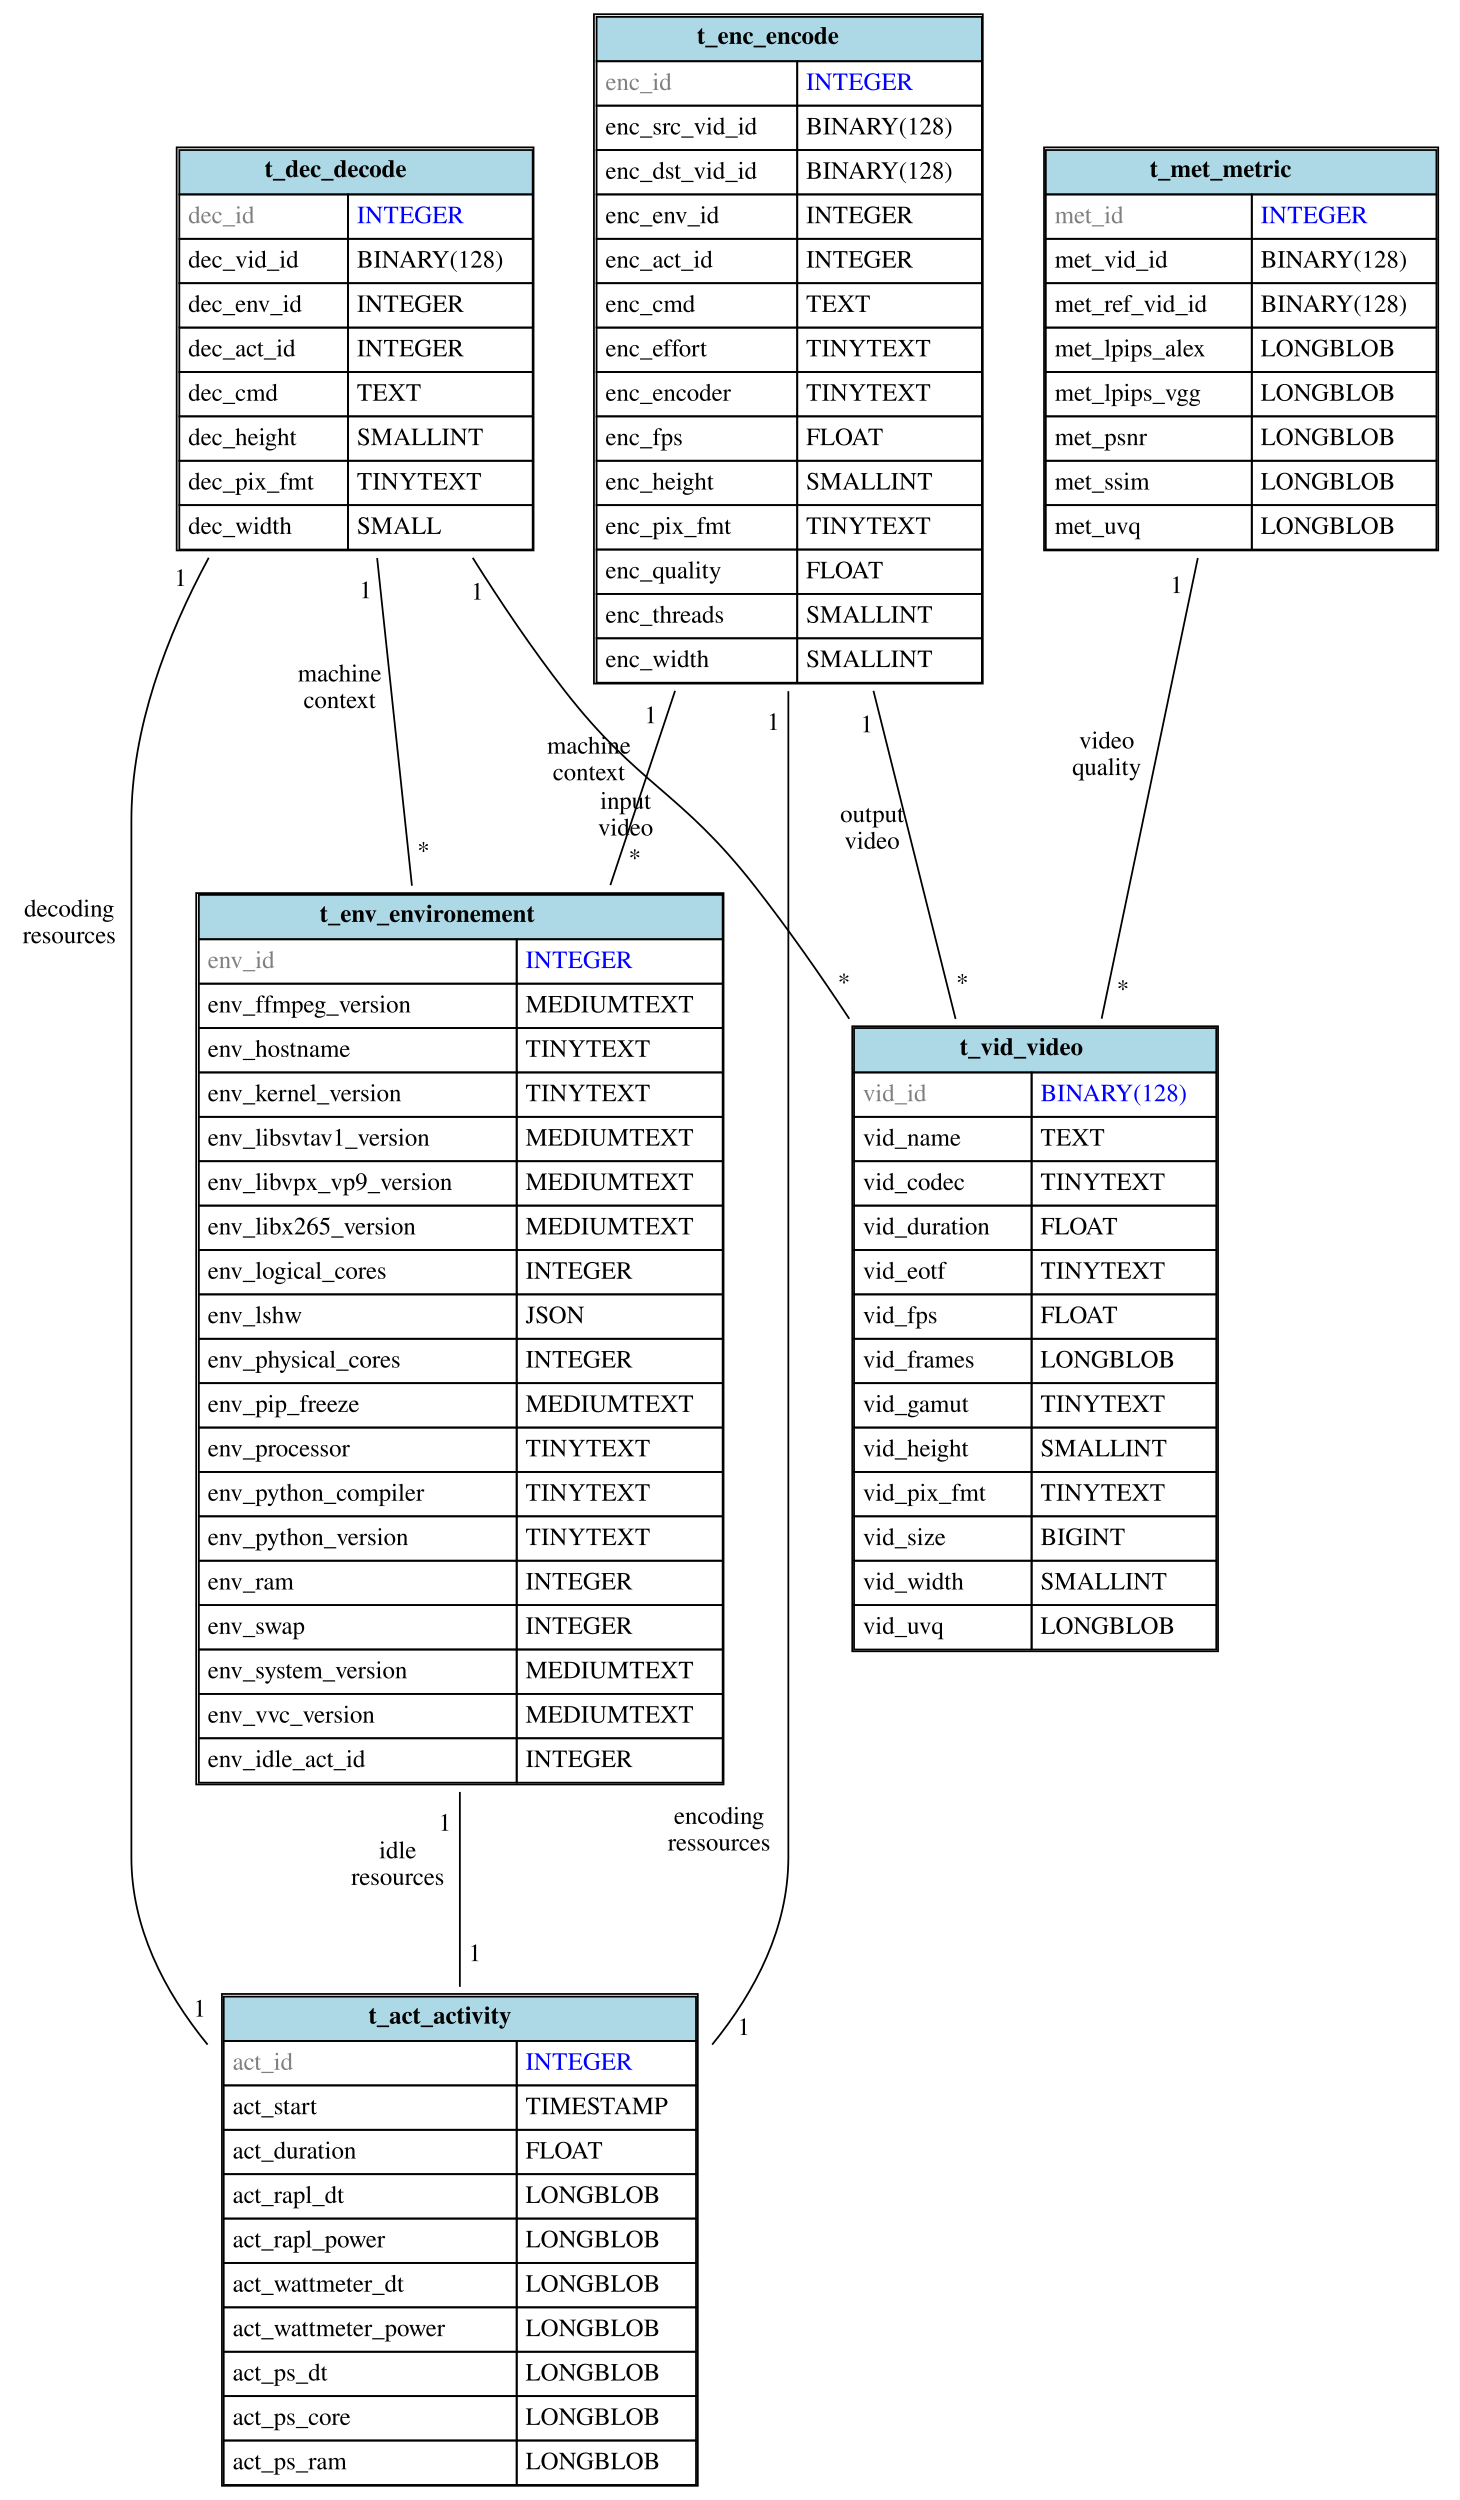
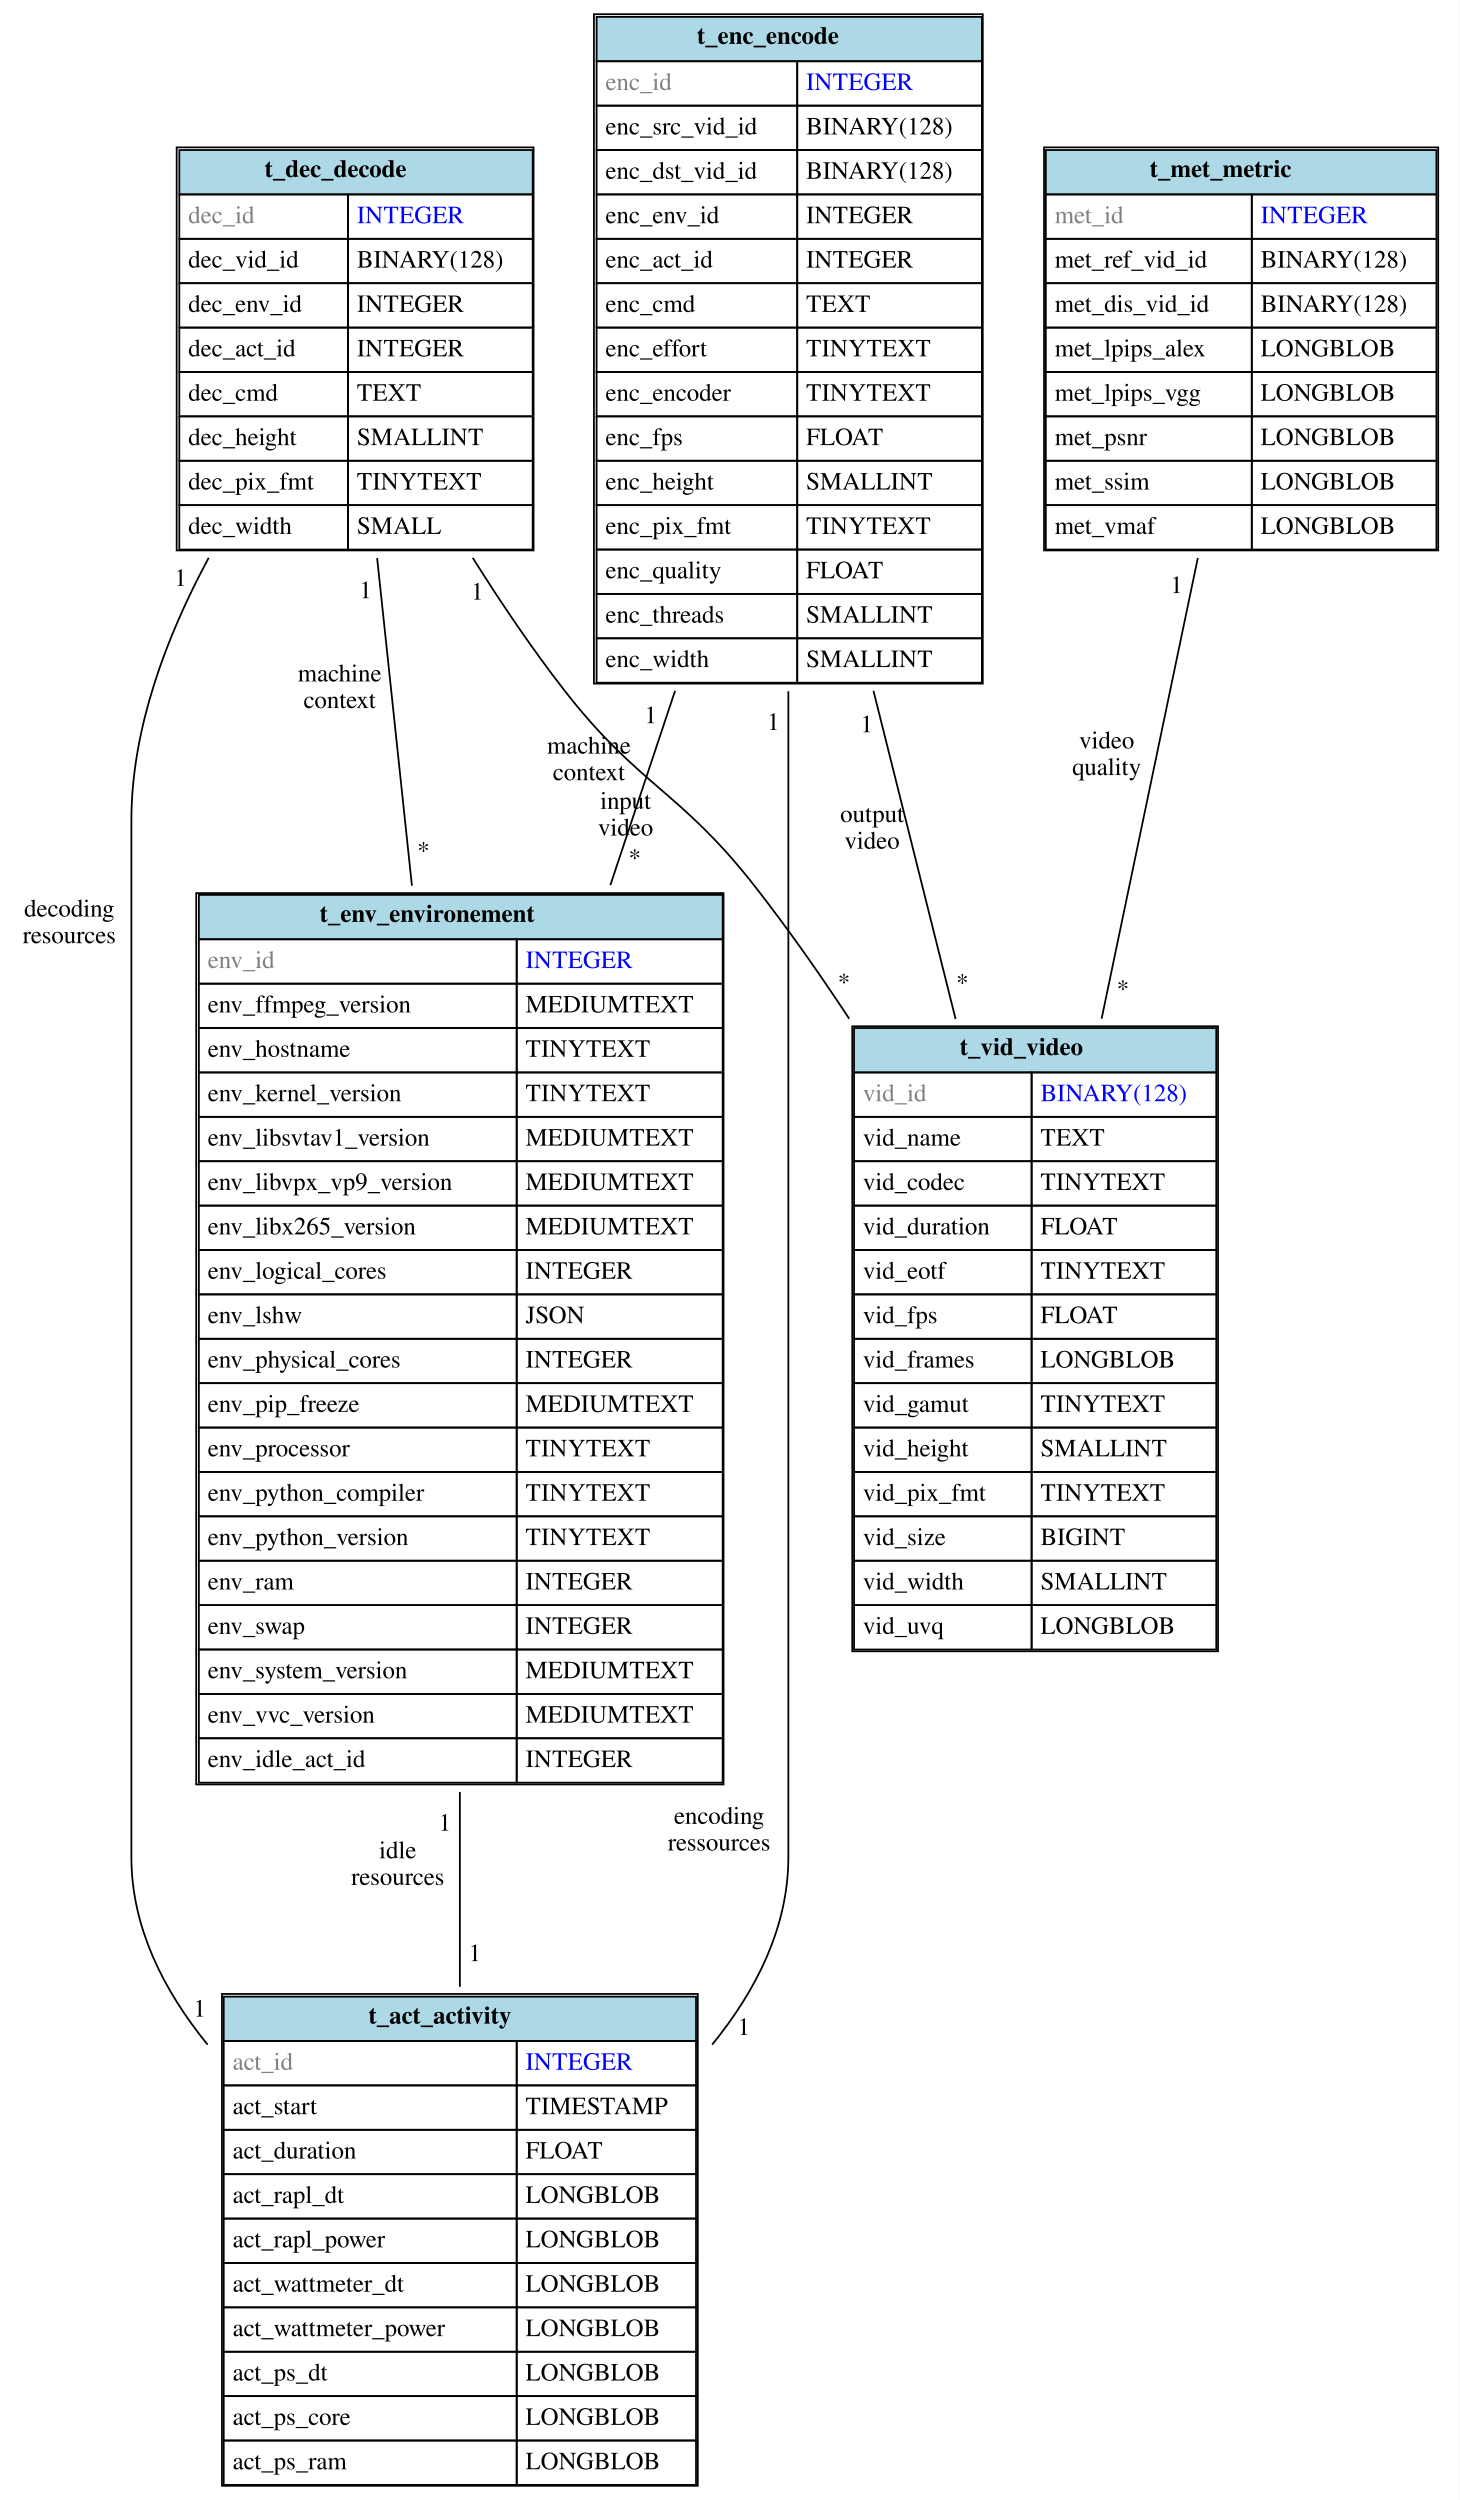
<svg xmlns="http://www.w3.org/2000/svg" width="822pt" height="1408pt" viewBox="0.00 0.00 822.00 1408.00">
  <g id="graph0" class="graph" transform="scale(1 1) rotate(0) translate(4 1404)">
    <polygon fill="white" stroke="transparent" points="-4,4 -4,-1404 818,-1404 818,4 -4,4" />
    <g id="node1" class="node">
      <polygon fill="lightblue" stroke="transparent" points="122,-254.5 122,-279.5 388,-279.5 388,-254.5 122,-254.5" />
      <polygon fill="none" stroke="black" points="122,-254.5 122,-279.5 388,-279.5 388,-254.5 122,-254.5" />
      <text text-anchor="start" x="203.5" y="-264.3" font-family="Times,serif" font-weight="bold" font-size="14.00">t_act_activity</text>
      <polygon fill="none" stroke="black" points="122,-229.5 122,-254.5 287,-254.5 287,-229.5 122,-229.5" />
      <text text-anchor="start" x="127" y="-238.3" font-family="Times,serif" font-size="14.00" fill="gray">act_id</text>
      <polygon fill="none" stroke="black" points="287,-229.5 287,-254.5 388,-254.5 388,-229.5 287,-229.5" />
      <text text-anchor="start" x="292" y="-238.3" font-family="Times,serif" font-size="14.00" fill="blue">INTEGER</text>
      <polygon fill="none" stroke="black" points="122,-204.5 122,-229.5 287,-229.5 287,-204.5 122,-204.5" />
      <text text-anchor="start" x="127" y="-213.3" font-family="Times,serif" font-size="14.00">act_start</text>
      <polygon fill="none" stroke="black" points="287,-204.5 287,-229.5 388,-229.5 388,-204.5 287,-204.5" />
      <text text-anchor="start" x="292" y="-213.3" font-family="Times,serif" font-size="14.00">TIMESTAMP</text>
      <polygon fill="none" stroke="black" points="122,-179.5 122,-204.5 287,-204.5 287,-179.5 122,-179.5" />
      <text text-anchor="start" x="127" y="-188.3" font-family="Times,serif" font-size="14.00">act_duration</text>
      <polygon fill="none" stroke="black" points="287,-179.5 287,-204.5 388,-204.5 388,-179.5 287,-179.5" />
      <text text-anchor="start" x="292" y="-188.3" font-family="Times,serif" font-size="14.00">FLOAT</text>
      <polygon fill="none" stroke="black" points="122,-154.5 122,-179.5 287,-179.5 287,-154.5 122,-154.5" />
      <text text-anchor="start" x="127" y="-163.3" font-family="Times,serif" font-size="14.00">act_rapl_dt</text>
      <polygon fill="none" stroke="black" points="287,-154.5 287,-179.5 388,-179.5 388,-154.5 287,-154.5" />
      <text text-anchor="start" x="292" y="-163.3" font-family="Times,serif" font-size="14.00">LONGBLOB</text>
      <polygon fill="none" stroke="black" points="122,-129.5 122,-154.5 287,-154.5 287,-129.5 122,-129.5" />
      <text text-anchor="start" x="127" y="-138.3" font-family="Times,serif" font-size="14.00">act_rapl_power</text>
      <polygon fill="none" stroke="black" points="287,-129.5 287,-154.5 388,-154.5 388,-129.5 287,-129.5" />
      <text text-anchor="start" x="292" y="-138.3" font-family="Times,serif" font-size="14.00">LONGBLOB</text>
      <polygon fill="none" stroke="black" points="122,-104.5 122,-129.5 287,-129.5 287,-104.5 122,-104.5" />
      <text text-anchor="start" x="127" y="-113.3" font-family="Times,serif" font-size="14.00">act_wattmeter_dt</text>
      <polygon fill="none" stroke="black" points="287,-104.5 287,-129.5 388,-129.5 388,-104.5 287,-104.5" />
      <text text-anchor="start" x="292" y="-113.3" font-family="Times,serif" font-size="14.00">LONGBLOB</text>
      <polygon fill="none" stroke="black" points="122,-79.5 122,-104.5 287,-104.5 287,-79.5 122,-79.5" />
      <text text-anchor="start" x="127" y="-88.3" font-family="Times,serif" font-size="14.00">act_wattmeter_power</text>
      <polygon fill="none" stroke="black" points="287,-79.5 287,-104.5 388,-104.5 388,-79.5 287,-79.5" />
      <text text-anchor="start" x="292" y="-88.3" font-family="Times,serif" font-size="14.00">LONGBLOB</text>
      <polygon fill="none" stroke="black" points="122,-54.5 122,-79.5 287,-79.5 287,-54.5 122,-54.5" />
      <text text-anchor="start" x="127" y="-63.3" font-family="Times,serif" font-size="14.00">act_ps_dt</text>
      <polygon fill="none" stroke="black" points="287,-54.5 287,-79.5 388,-79.5 388,-54.5 287,-54.5" />
      <text text-anchor="start" x="292" y="-63.3" font-family="Times,serif" font-size="14.00">LONGBLOB</text>
      <polygon fill="none" stroke="black" points="122,-29.5 122,-54.5 287,-54.5 287,-29.5 122,-29.5" />
      <text text-anchor="start" x="127" y="-38.3" font-family="Times,serif" font-size="14.00">act_ps_core</text>
      <polygon fill="none" stroke="black" points="287,-29.5 287,-54.5 388,-54.5 388,-29.5 287,-29.5" />
      <text text-anchor="start" x="292" y="-38.3" font-family="Times,serif" font-size="14.00">LONGBLOB</text>
      <polygon fill="none" stroke="black" points="122,-4.5 122,-29.5 287,-29.5 287,-4.5 122,-4.5" />
      <text text-anchor="start" x="127" y="-13.3" font-family="Times,serif" font-size="14.00">act_ps_ram</text>
      <polygon fill="none" stroke="black" points="287,-4.5 287,-29.5 388,-29.5 388,-4.5 287,-4.5" />
      <text text-anchor="start" x="292" y="-13.3" font-family="Times,serif" font-size="14.00">LONGBLOB</text>
      <polygon fill="none" stroke="black" points="121,-4 121,-281 389,-281 389,-4 121,-4" />
    </g>
    <g id="node2" class="node">
      <polygon fill="lightblue" stroke="transparent" points="477,-800 477,-825 681,-825 681,-800 477,-800" />
      <polygon fill="none" stroke="black" points="477,-800 477,-825 681,-825 681,-800 477,-800" />
      <text text-anchor="start" x="536.5" y="-809.8" font-family="Times,serif" font-weight="bold" font-size="14.00">t_vid_video</text>
      <polygon fill="none" stroke="black" points="477,-775 477,-800 577,-800 577,-775 477,-775" />
      <text text-anchor="start" x="482" y="-783.8" font-family="Times,serif" font-size="14.00" fill="gray">vid_id</text>
      <polygon fill="none" stroke="black" points="577,-775 577,-800 681,-800 681,-775 577,-775" />
      <text text-anchor="start" x="582" y="-783.8" font-family="Times,serif" font-size="14.00" fill="blue">BINARY(128)</text>
      <polygon fill="none" stroke="black" points="477,-750 477,-775 577,-775 577,-750 477,-750" />
      <text text-anchor="start" x="482" y="-758.8" font-family="Times,serif" font-size="14.00">vid_name</text>
      <polygon fill="none" stroke="black" points="577,-750 577,-775 681,-775 681,-750 577,-750" />
      <text text-anchor="start" x="582" y="-758.8" font-family="Times,serif" font-size="14.00">TEXT</text>
      <polygon fill="none" stroke="black" points="477,-725 477,-750 577,-750 577,-725 477,-725" />
      <text text-anchor="start" x="482" y="-733.8" font-family="Times,serif" font-size="14.00">vid_codec</text>
      <polygon fill="none" stroke="black" points="577,-725 577,-750 681,-750 681,-725 577,-725" />
      <text text-anchor="start" x="582" y="-733.8" font-family="Times,serif" font-size="14.00">TINYTEXT</text>
      <polygon fill="none" stroke="black" points="477,-700 477,-725 577,-725 577,-700 477,-700" />
      <text text-anchor="start" x="482" y="-708.8" font-family="Times,serif" font-size="14.00">vid_duration</text>
      <polygon fill="none" stroke="black" points="577,-700 577,-725 681,-725 681,-700 577,-700" />
      <text text-anchor="start" x="582" y="-708.8" font-family="Times,serif" font-size="14.00">FLOAT</text>
      <polygon fill="none" stroke="black" points="477,-675 477,-700 577,-700 577,-675 477,-675" />
      <text text-anchor="start" x="482" y="-683.8" font-family="Times,serif" font-size="14.00">vid_eotf</text>
      <polygon fill="none" stroke="black" points="577,-675 577,-700 681,-700 681,-675 577,-675" />
      <text text-anchor="start" x="582" y="-683.8" font-family="Times,serif" font-size="14.00">TINYTEXT</text>
      <polygon fill="none" stroke="black" points="477,-650 477,-675 577,-675 577,-650 477,-650" />
      <text text-anchor="start" x="482" y="-658.8" font-family="Times,serif" font-size="14.00">vid_fps</text>
      <polygon fill="none" stroke="black" points="577,-650 577,-675 681,-675 681,-650 577,-650" />
      <text text-anchor="start" x="582" y="-658.8" font-family="Times,serif" font-size="14.00">FLOAT</text>
      <polygon fill="none" stroke="black" points="477,-625 477,-650 577,-650 577,-625 477,-625" />
      <text text-anchor="start" x="482" y="-633.8" font-family="Times,serif" font-size="14.00">vid_frames</text>
      <polygon fill="none" stroke="black" points="577,-625 577,-650 681,-650 681,-625 577,-625" />
      <text text-anchor="start" x="582" y="-633.8" font-family="Times,serif" font-size="14.00">LONGBLOB</text>
      <polygon fill="none" stroke="black" points="477,-600 477,-625 577,-625 577,-600 477,-600" />
      <text text-anchor="start" x="482" y="-608.8" font-family="Times,serif" font-size="14.00">vid_gamut</text>
      <polygon fill="none" stroke="black" points="577,-600 577,-625 681,-625 681,-600 577,-600" />
      <text text-anchor="start" x="582" y="-608.8" font-family="Times,serif" font-size="14.00">TINYTEXT</text>
      <polygon fill="none" stroke="black" points="477,-575 477,-600 577,-600 577,-575 477,-575" />
      <text text-anchor="start" x="482" y="-583.8" font-family="Times,serif" font-size="14.00">vid_height</text>
      <polygon fill="none" stroke="black" points="577,-575 577,-600 681,-600 681,-575 577,-575" />
      <text text-anchor="start" x="582" y="-583.8" font-family="Times,serif" font-size="14.00">SMALLINT</text>
      <polygon fill="none" stroke="black" points="477,-550 477,-575 577,-575 577,-550 477,-550" />
      <text text-anchor="start" x="482" y="-558.8" font-family="Times,serif" font-size="14.00">vid_pix_fmt</text>
      <polygon fill="none" stroke="black" points="577,-550 577,-575 681,-575 681,-550 577,-550" />
      <text text-anchor="start" x="582" y="-558.8" font-family="Times,serif" font-size="14.00">TINYTEXT</text>
      <polygon fill="none" stroke="black" points="477,-525 477,-550 577,-550 577,-525 477,-525" />
      <text text-anchor="start" x="482" y="-533.8" font-family="Times,serif" font-size="14.00">vid_size</text>
      <polygon fill="none" stroke="black" points="577,-525 577,-550 681,-550 681,-525 577,-525" />
      <text text-anchor="start" x="582" y="-533.8" font-family="Times,serif" font-size="14.00">BIGINT</text>
      <polygon fill="none" stroke="black" points="477,-500 477,-525 577,-525 577,-500 477,-500" />
      <text text-anchor="start" x="482" y="-508.8" font-family="Times,serif" font-size="14.00">vid_width</text>
      <polygon fill="none" stroke="black" points="577,-500 577,-525 681,-525 681,-500 577,-500" />
      <text text-anchor="start" x="582" y="-508.8" font-family="Times,serif" font-size="14.00">SMALLINT</text>
      <polygon fill="none" stroke="black" points="477,-475 477,-500 577,-500 577,-475 477,-475" />
      <text text-anchor="start" x="482" y="-483.8" font-family="Times,serif" font-size="14.00">vid_uvq</text>
      <polygon fill="none" stroke="black" points="577,-475 577,-500 681,-500 681,-475 577,-475" />
      <text text-anchor="start" x="582" y="-483.8" font-family="Times,serif" font-size="14.00">LONGBLOB</text>
      <polygon fill="none" stroke="black" points="476,-474 476,-826 682,-826 682,-474 476,-474" />
    </g>
    <g id="node3" class="node">
      <polygon fill="lightblue" stroke="transparent" points="585,-1294.5 585,-1319.5 805,-1319.5 805,-1294.5 585,-1294.5" />
      <polygon fill="none" stroke="black" points="585,-1294.5 585,-1319.5 805,-1319.5 805,-1294.5 585,-1294.5" />
      <text text-anchor="start" x="643.5" y="-1304.3" font-family="Times,serif" font-weight="bold" font-size="14.00">t_met_metric</text>
      <polygon fill="none" stroke="black" points="585,-1269.5 585,-1294.5 701,-1294.5 701,-1269.5 585,-1269.5" />
      <text text-anchor="start" x="590" y="-1278.3" font-family="Times,serif" font-size="14.00" fill="gray">met_id</text>
      <polygon fill="none" stroke="black" points="701,-1269.5 701,-1294.5 805,-1294.5 805,-1269.5 701,-1269.5" />
      <text text-anchor="start" x="706" y="-1278.3" font-family="Times,serif" font-size="14.00" fill="blue">INTEGER</text>
      <polygon fill="none" stroke="black" points="585,-1244.5 585,-1269.5 701,-1269.5 701,-1244.5 585,-1244.5" />
-       <text text-anchor="start" x="590" y="-1253.3" font-family="Times,serif" font-size="14.00">met_vid_id</text>
+       <text text-anchor="start" x="590" y="-1253.3" font-family="Times,serif" font-size="14.00">met_ref_vid_id</text>
      <polygon fill="none" stroke="black" points="701,-1244.5 701,-1269.5 805,-1269.5 805,-1244.5 701,-1244.5" />
      <text text-anchor="start" x="706" y="-1253.3" font-family="Times,serif" font-size="14.00">BINARY(128)</text>
      <polygon fill="none" stroke="black" points="585,-1219.5 585,-1244.5 701,-1244.5 701,-1219.5 585,-1219.5" />
-       <text text-anchor="start" x="590" y="-1228.3" font-family="Times,serif" font-size="14.00">met_ref_vid_id</text>
+       <text text-anchor="start" x="590" y="-1228.3" font-family="Times,serif" font-size="14.00">met_dis_vid_id</text>
      <polygon fill="none" stroke="black" points="701,-1219.5 701,-1244.5 805,-1244.5 805,-1219.5 701,-1219.5" />
      <text text-anchor="start" x="706" y="-1228.3" font-family="Times,serif" font-size="14.00">BINARY(128)</text>
      <polygon fill="none" stroke="black" points="585,-1194.5 585,-1219.5 701,-1219.5 701,-1194.5 585,-1194.5" />
      <text text-anchor="start" x="590" y="-1203.3" font-family="Times,serif" font-size="14.00">met_lpips_alex</text>
      <polygon fill="none" stroke="black" points="701,-1194.5 701,-1219.5 805,-1219.5 805,-1194.5 701,-1194.5" />
      <text text-anchor="start" x="706" y="-1203.3" font-family="Times,serif" font-size="14.00">LONGBLOB</text>
      <polygon fill="none" stroke="black" points="585,-1169.5 585,-1194.5 701,-1194.5 701,-1169.5 585,-1169.5" />
      <text text-anchor="start" x="590" y="-1178.3" font-family="Times,serif" font-size="14.00">met_lpips_vgg</text>
      <polygon fill="none" stroke="black" points="701,-1169.5 701,-1194.5 805,-1194.5 805,-1169.5 701,-1169.5" />
      <text text-anchor="start" x="706" y="-1178.3" font-family="Times,serif" font-size="14.00">LONGBLOB</text>
      <polygon fill="none" stroke="black" points="585,-1144.5 585,-1169.5 701,-1169.5 701,-1144.5 585,-1144.5" />
      <text text-anchor="start" x="590" y="-1153.3" font-family="Times,serif" font-size="14.00">met_psnr</text>
      <polygon fill="none" stroke="black" points="701,-1144.5 701,-1169.5 805,-1169.5 805,-1144.5 701,-1144.5" />
      <text text-anchor="start" x="706" y="-1153.3" font-family="Times,serif" font-size="14.00">LONGBLOB</text>
      <polygon fill="none" stroke="black" points="585,-1119.5 585,-1144.5 701,-1144.5 701,-1119.5 585,-1119.5" />
      <text text-anchor="start" x="590" y="-1128.3" font-family="Times,serif" font-size="14.00">met_ssim</text>
      <polygon fill="none" stroke="black" points="701,-1119.5 701,-1144.5 805,-1144.5 805,-1119.5 701,-1119.5" />
      <text text-anchor="start" x="706" y="-1128.3" font-family="Times,serif" font-size="14.00">LONGBLOB</text>
      <polygon fill="none" stroke="black" points="585,-1094.5 585,-1119.5 701,-1119.5 701,-1094.5 585,-1094.5" />
-       <text text-anchor="start" x="590" y="-1103.3" font-family="Times,serif" font-size="14.00">met_uvq</text>
+       <text text-anchor="start" x="590" y="-1103.3" font-family="Times,serif" font-size="14.00">met_vmaf</text>
      <polygon fill="none" stroke="black" points="701,-1094.5 701,-1119.5 805,-1119.5 805,-1094.5 701,-1094.5" />
      <text text-anchor="start" x="706" y="-1103.3" font-family="Times,serif" font-size="14.00">LONGBLOB</text>
      <polygon fill="none" stroke="black" points="584,-1094 584,-1321 806,-1321 806,-1094 584,-1094" />
    </g>
    <g id="edge4" class="edge">
      <path fill="none" stroke="black" d="M670.61,-1089.71C654.91,-1014.53 634.2,-915.32 616.43,-830.27" />
      <text text-anchor="middle" x="619.3" y="-982.49" font-family="Times,serif" font-size="14.00">video</text>
      <text text-anchor="middle" x="619.3" y="-967.49" font-family="Times,serif" font-size="14.00">quality</text>
      <text text-anchor="middle" x="628.41" y="-842.58" font-family="Times,serif" font-size="14.00">*</text>
      <text text-anchor="middle" x="658.63" y="-1069.99" font-family="Times,serif" font-size="14.00">1</text>
    </g>
    <g id="node4" class="node">
      <polygon fill="lightblue" stroke="transparent" points="108,-875 108,-900 403,-900 403,-875 108,-875" />
      <polygon fill="none" stroke="black" points="108,-875 108,-900 403,-900 403,-875 108,-875" />
      <text text-anchor="start" x="176" y="-884.8" font-family="Times,serif" font-weight="bold" font-size="14.00">t_env_environement</text>
      <polygon fill="none" stroke="black" points="108,-850 108,-875 287,-875 287,-850 108,-850" />
      <text text-anchor="start" x="113" y="-858.8" font-family="Times,serif" font-size="14.00" fill="gray">env_id</text>
      <polygon fill="none" stroke="black" points="287,-850 287,-875 403,-875 403,-850 287,-850" />
      <text text-anchor="start" x="292" y="-858.8" font-family="Times,serif" font-size="14.00" fill="blue">INTEGER</text>
      <polygon fill="none" stroke="black" points="108,-825 108,-850 287,-850 287,-825 108,-825" />
      <text text-anchor="start" x="113" y="-833.8" font-family="Times,serif" font-size="14.00">env_ffmpeg_version</text>
      <polygon fill="none" stroke="black" points="287,-825 287,-850 403,-850 403,-825 287,-825" />
      <text text-anchor="start" x="292" y="-833.8" font-family="Times,serif" font-size="14.00">MEDIUMTEXT</text>
      <polygon fill="none" stroke="black" points="108,-800 108,-825 287,-825 287,-800 108,-800" />
      <text text-anchor="start" x="113" y="-808.8" font-family="Times,serif" font-size="14.00">env_hostname</text>
      <polygon fill="none" stroke="black" points="287,-800 287,-825 403,-825 403,-800 287,-800" />
      <text text-anchor="start" x="292" y="-808.8" font-family="Times,serif" font-size="14.00">TINYTEXT</text>
      <polygon fill="none" stroke="black" points="108,-775 108,-800 287,-800 287,-775 108,-775" />
      <text text-anchor="start" x="113" y="-783.8" font-family="Times,serif" font-size="14.00">env_kernel_version</text>
      <polygon fill="none" stroke="black" points="287,-775 287,-800 403,-800 403,-775 287,-775" />
      <text text-anchor="start" x="292" y="-783.8" font-family="Times,serif" font-size="14.00">TINYTEXT</text>
      <polygon fill="none" stroke="black" points="108,-750 108,-775 287,-775 287,-750 108,-750" />
      <text text-anchor="start" x="113" y="-758.8" font-family="Times,serif" font-size="14.00">env_libsvtav1_version</text>
      <polygon fill="none" stroke="black" points="287,-750 287,-775 403,-775 403,-750 287,-750" />
      <text text-anchor="start" x="292" y="-758.8" font-family="Times,serif" font-size="14.00">MEDIUMTEXT</text>
      <polygon fill="none" stroke="black" points="108,-725 108,-750 287,-750 287,-725 108,-725" />
      <text text-anchor="start" x="113" y="-733.8" font-family="Times,serif" font-size="14.00">env_libvpx_vp9_version</text>
      <polygon fill="none" stroke="black" points="287,-725 287,-750 403,-750 403,-725 287,-725" />
      <text text-anchor="start" x="292" y="-733.8" font-family="Times,serif" font-size="14.00">MEDIUMTEXT</text>
      <polygon fill="none" stroke="black" points="108,-700 108,-725 287,-725 287,-700 108,-700" />
      <text text-anchor="start" x="113" y="-708.8" font-family="Times,serif" font-size="14.00">env_libx265_version</text>
      <polygon fill="none" stroke="black" points="287,-700 287,-725 403,-725 403,-700 287,-700" />
      <text text-anchor="start" x="292" y="-708.8" font-family="Times,serif" font-size="14.00">MEDIUMTEXT</text>
      <polygon fill="none" stroke="black" points="108,-675 108,-700 287,-700 287,-675 108,-675" />
      <text text-anchor="start" x="113" y="-683.8" font-family="Times,serif" font-size="14.00">env_logical_cores</text>
      <polygon fill="none" stroke="black" points="287,-675 287,-700 403,-700 403,-675 287,-675" />
      <text text-anchor="start" x="292" y="-683.8" font-family="Times,serif" font-size="14.00">INTEGER</text>
      <polygon fill="none" stroke="black" points="108,-650 108,-675 287,-675 287,-650 108,-650" />
      <text text-anchor="start" x="113" y="-658.8" font-family="Times,serif" font-size="14.00">env_lshw</text>
      <polygon fill="none" stroke="black" points="287,-650 287,-675 403,-675 403,-650 287,-650" />
      <text text-anchor="start" x="292" y="-658.8" font-family="Times,serif" font-size="14.00">JSON</text>
      <polygon fill="none" stroke="black" points="108,-625 108,-650 287,-650 287,-625 108,-625" />
      <text text-anchor="start" x="113" y="-633.8" font-family="Times,serif" font-size="14.00">env_physical_cores</text>
      <polygon fill="none" stroke="black" points="287,-625 287,-650 403,-650 403,-625 287,-625" />
      <text text-anchor="start" x="292" y="-633.8" font-family="Times,serif" font-size="14.00">INTEGER</text>
      <polygon fill="none" stroke="black" points="108,-600 108,-625 287,-625 287,-600 108,-600" />
      <text text-anchor="start" x="113" y="-608.8" font-family="Times,serif" font-size="14.00">env_pip_freeze</text>
      <polygon fill="none" stroke="black" points="287,-600 287,-625 403,-625 403,-600 287,-600" />
      <text text-anchor="start" x="292" y="-608.8" font-family="Times,serif" font-size="14.00">MEDIUMTEXT</text>
      <polygon fill="none" stroke="black" points="108,-575 108,-600 287,-600 287,-575 108,-575" />
      <text text-anchor="start" x="113" y="-583.8" font-family="Times,serif" font-size="14.00">env_processor</text>
      <polygon fill="none" stroke="black" points="287,-575 287,-600 403,-600 403,-575 287,-575" />
      <text text-anchor="start" x="292" y="-583.8" font-family="Times,serif" font-size="14.00">TINYTEXT</text>
      <polygon fill="none" stroke="black" points="108,-550 108,-575 287,-575 287,-550 108,-550" />
      <text text-anchor="start" x="113" y="-558.8" font-family="Times,serif" font-size="14.00">env_python_compiler</text>
      <polygon fill="none" stroke="black" points="287,-550 287,-575 403,-575 403,-550 287,-550" />
      <text text-anchor="start" x="292" y="-558.8" font-family="Times,serif" font-size="14.00">TINYTEXT</text>
      <polygon fill="none" stroke="black" points="108,-525 108,-550 287,-550 287,-525 108,-525" />
      <text text-anchor="start" x="113" y="-533.8" font-family="Times,serif" font-size="14.00">env_python_version</text>
      <polygon fill="none" stroke="black" points="287,-525 287,-550 403,-550 403,-525 287,-525" />
      <text text-anchor="start" x="292" y="-533.8" font-family="Times,serif" font-size="14.00">TINYTEXT</text>
      <polygon fill="none" stroke="black" points="108,-500 108,-525 287,-525 287,-500 108,-500" />
      <text text-anchor="start" x="113" y="-508.8" font-family="Times,serif" font-size="14.00">env_ram</text>
      <polygon fill="none" stroke="black" points="287,-500 287,-525 403,-525 403,-500 287,-500" />
      <text text-anchor="start" x="292" y="-508.8" font-family="Times,serif" font-size="14.00">INTEGER</text>
      <polygon fill="none" stroke="black" points="108,-475 108,-500 287,-500 287,-475 108,-475" />
      <text text-anchor="start" x="113" y="-483.8" font-family="Times,serif" font-size="14.00">env_swap</text>
      <polygon fill="none" stroke="black" points="287,-475 287,-500 403,-500 403,-475 287,-475" />
      <text text-anchor="start" x="292" y="-483.8" font-family="Times,serif" font-size="14.00">INTEGER</text>
      <polygon fill="none" stroke="black" points="108,-450 108,-475 287,-475 287,-450 108,-450" />
      <text text-anchor="start" x="113" y="-458.8" font-family="Times,serif" font-size="14.00">env_system_version</text>
      <polygon fill="none" stroke="black" points="287,-450 287,-475 403,-475 403,-450 287,-450" />
      <text text-anchor="start" x="292" y="-458.8" font-family="Times,serif" font-size="14.00">MEDIUMTEXT</text>
      <polygon fill="none" stroke="black" points="108,-425 108,-450 287,-450 287,-425 108,-425" />
      <text text-anchor="start" x="113" y="-433.8" font-family="Times,serif" font-size="14.00">env_vvc_version</text>
      <polygon fill="none" stroke="black" points="287,-425 287,-450 403,-450 403,-425 287,-425" />
      <text text-anchor="start" x="292" y="-433.8" font-family="Times,serif" font-size="14.00">MEDIUMTEXT</text>
      <polygon fill="none" stroke="black" points="108,-400 108,-425 287,-425 287,-400 108,-400" />
      <text text-anchor="start" x="113" y="-408.8" font-family="Times,serif" font-size="14.00">env_idle_act_id</text>
      <polygon fill="none" stroke="black" points="287,-400 287,-425 403,-425 403,-400 287,-400" />
      <text text-anchor="start" x="292" y="-408.8" font-family="Times,serif" font-size="14.00">INTEGER</text>
      <polygon fill="none" stroke="black" points="106.5,-399 106.5,-901 403.5,-901 403.5,-399 106.5,-399" />
    </g>
    <g id="edge8" class="edge">
      <path fill="none" stroke="black" d="M255,-394.77C255,-357.03 255,-319.33 255,-285.05" />
      <text text-anchor="middle" x="220" y="-357.41" font-family="Times,serif" font-size="14.00">idle</text>
      <text text-anchor="middle" x="220" y="-342.41" font-family="Times,serif" font-size="14.00">resources</text>
      <text text-anchor="middle" x="263.45" y="-299.48" font-family="Times,serif" font-size="14.00">1</text>
      <text text-anchor="middle" x="246.55" y="-372.94" font-family="Times,serif" font-size="14.00">1</text>
    </g>
    <g id="node5" class="node">
      <polygon fill="lightblue" stroke="transparent" points="97,-1294.5 97,-1319.5 296,-1319.5 296,-1294.5 97,-1294.5" />
      <polygon fill="none" stroke="black" points="97,-1294.5 97,-1319.5 296,-1319.5 296,-1294.5 97,-1294.5" />
      <text text-anchor="start" x="145" y="-1304.3" font-family="Times,serif" font-weight="bold" font-size="14.00">t_dec_decode</text>
      <polygon fill="none" stroke="black" points="97,-1269.5 97,-1294.5 192,-1294.5 192,-1269.5 97,-1269.5" />
      <text text-anchor="start" x="102" y="-1278.3" font-family="Times,serif" font-size="14.00" fill="gray">dec_id</text>
      <polygon fill="none" stroke="black" points="192,-1269.5 192,-1294.5 296,-1294.5 296,-1269.5 192,-1269.5" />
      <text text-anchor="start" x="197" y="-1278.3" font-family="Times,serif" font-size="14.00" fill="blue">INTEGER</text>
      <polygon fill="none" stroke="black" points="97,-1244.5 97,-1269.5 192,-1269.5 192,-1244.5 97,-1244.5" />
      <text text-anchor="start" x="102" y="-1253.3" font-family="Times,serif" font-size="14.00">dec_vid_id</text>
      <polygon fill="none" stroke="black" points="192,-1244.5 192,-1269.5 296,-1269.5 296,-1244.5 192,-1244.5" />
      <text text-anchor="start" x="197" y="-1253.3" font-family="Times,serif" font-size="14.00">BINARY(128)</text>
      <polygon fill="none" stroke="black" points="97,-1219.5 97,-1244.5 192,-1244.5 192,-1219.5 97,-1219.5" />
      <text text-anchor="start" x="102" y="-1228.3" font-family="Times,serif" font-size="14.00">dec_env_id</text>
      <polygon fill="none" stroke="black" points="192,-1219.5 192,-1244.5 296,-1244.5 296,-1219.5 192,-1219.5" />
      <text text-anchor="start" x="197" y="-1228.3" font-family="Times,serif" font-size="14.00">INTEGER</text>
      <polygon fill="none" stroke="black" points="97,-1194.5 97,-1219.5 192,-1219.5 192,-1194.5 97,-1194.5" />
      <text text-anchor="start" x="102" y="-1203.3" font-family="Times,serif" font-size="14.00">dec_act_id</text>
      <polygon fill="none" stroke="black" points="192,-1194.5 192,-1219.5 296,-1219.5 296,-1194.5 192,-1194.5" />
      <text text-anchor="start" x="197" y="-1203.3" font-family="Times,serif" font-size="14.00">INTEGER</text>
      <polygon fill="none" stroke="black" points="97,-1169.5 97,-1194.5 192,-1194.5 192,-1169.5 97,-1169.5" />
      <text text-anchor="start" x="102" y="-1178.3" font-family="Times,serif" font-size="14.00">dec_cmd</text>
      <polygon fill="none" stroke="black" points="192,-1169.5 192,-1194.5 296,-1194.5 296,-1169.5 192,-1169.5" />
      <text text-anchor="start" x="197" y="-1178.3" font-family="Times,serif" font-size="14.00">TEXT</text>
      <polygon fill="none" stroke="black" points="97,-1144.5 97,-1169.5 192,-1169.5 192,-1144.5 97,-1144.5" />
      <text text-anchor="start" x="102" y="-1153.3" font-family="Times,serif" font-size="14.00">dec_height</text>
      <polygon fill="none" stroke="black" points="192,-1144.5 192,-1169.5 296,-1169.5 296,-1144.5 192,-1144.5" />
      <text text-anchor="start" x="197" y="-1153.3" font-family="Times,serif" font-size="14.00">SMALLINT</text>
      <polygon fill="none" stroke="black" points="97,-1119.5 97,-1144.5 192,-1144.5 192,-1119.5 97,-1119.5" />
      <text text-anchor="start" x="102" y="-1128.3" font-family="Times,serif" font-size="14.00">dec_pix_fmt</text>
      <polygon fill="none" stroke="black" points="192,-1119.5 192,-1144.5 296,-1144.5 296,-1119.5 192,-1119.5" />
      <text text-anchor="start" x="197" y="-1128.3" font-family="Times,serif" font-size="14.00">TINYTEXT</text>
      <polygon fill="none" stroke="black" points="97,-1094.5 97,-1119.5 192,-1119.5 192,-1094.5 97,-1094.5" />
      <text text-anchor="start" x="102" y="-1103.3" font-family="Times,serif" font-size="14.00">dec_width</text>
      <polygon fill="none" stroke="black" points="192,-1094.5 192,-1119.5 296,-1119.5 296,-1094.5 192,-1094.5" />
      <text text-anchor="start" x="197" y="-1103.3" font-family="Times,serif" font-size="14.00">SMALL</text>
      <polygon fill="none" stroke="black" points="95.5,-1094 95.5,-1321 296.5,-1321 296.5,-1094 95.5,-1094" />
    </g>
    <g id="edge5" class="edge">
      <path fill="none" stroke="black" d="M113.54,-1089.85C89.71,-1045.64 70,-993.5 70,-942 70,-942 70,-942 70,-358 70,-318.66 88.07,-282.96 112.91,-252.47" />
      <text text-anchor="middle" x="35" y="-887.8" font-family="Times,serif" font-size="14.00">decoding</text>
      <text text-anchor="middle" x="35" y="-872.8" font-family="Times,serif" font-size="14.00">resources</text>
      <text text-anchor="middle" x="108.45" y="-268.26" font-family="Times,serif" font-size="14.00">1</text>
      <text text-anchor="middle" x="97.68" y="-1073.96" font-family="Times,serif" font-size="14.00">1</text>
    </g>
    <g id="edge7" class="edge">
      <path fill="none" stroke="black" d="M262.24,-1089.83C278.18,-1064.45 295.88,-1038.26 314,-1015 355.92,-961.2 378.97,-958.71 421,-905 439.32,-881.59 457.35,-855.94 474.3,-830.23" />
      <text text-anchor="middle" x="348.34" y="-948.44" font-family="Times,serif" font-size="14.00">input</text>
      <text text-anchor="middle" x="348.34" y="-933.44" font-family="Times,serif" font-size="14.00">video</text>
      <text text-anchor="middle" x="471.32" y="-846.31" font-family="Times,serif" font-size="14.00">*</text>
      <text text-anchor="middle" x="264.79" y="-1066.3" font-family="Times,serif" font-size="14.00">1</text>
    </g>
    <g id="edge6" class="edge">
      <path fill="none" stroke="black" d="M208.4,-1089.71C214.12,-1035.85 221.16,-969.66 228,-905.17" />
      <text text-anchor="middle" x="187.28" y="-1020.23" font-family="Times,serif" font-size="14.00">machine</text>
      <text text-anchor="middle" x="187.28" y="-1005.23" font-family="Times,serif" font-size="14.00">context</text>
      <text text-anchor="middle" x="234.49" y="-920.39" font-family="Times,serif" font-size="14.00">*</text>
      <text text-anchor="middle" x="201.91" y="-1067.09" font-family="Times,serif" font-size="14.00">1</text>
    </g>
    <g id="node6" class="node">
      <polygon fill="lightblue" stroke="transparent" points="332,-1369.5 332,-1394.5 549,-1394.5 549,-1369.5 332,-1369.5" />
      <polygon fill="none" stroke="black" points="332,-1369.5 332,-1394.5 549,-1394.5 549,-1369.5 332,-1369.5" />
      <text text-anchor="start" x="388.5" y="-1379.3" font-family="Times,serif" font-weight="bold" font-size="14.00">t_enc_encode</text>
      <polygon fill="none" stroke="black" points="332,-1344.5 332,-1369.5 445,-1369.5 445,-1344.5 332,-1344.5" />
      <text text-anchor="start" x="337" y="-1353.3" font-family="Times,serif" font-size="14.00" fill="gray">enc_id</text>
      <polygon fill="none" stroke="black" points="445,-1344.5 445,-1369.5 549,-1369.5 549,-1344.5 445,-1344.5" />
      <text text-anchor="start" x="450" y="-1353.3" font-family="Times,serif" font-size="14.00" fill="blue">INTEGER</text>
      <polygon fill="none" stroke="black" points="332,-1319.5 332,-1344.5 445,-1344.5 445,-1319.5 332,-1319.5" />
      <text text-anchor="start" x="337" y="-1328.3" font-family="Times,serif" font-size="14.00">enc_src_vid_id</text>
      <polygon fill="none" stroke="black" points="445,-1319.5 445,-1344.5 549,-1344.5 549,-1319.5 445,-1319.5" />
      <text text-anchor="start" x="450" y="-1328.3" font-family="Times,serif" font-size="14.00">BINARY(128)</text>
      <polygon fill="none" stroke="black" points="332,-1294.5 332,-1319.5 445,-1319.5 445,-1294.5 332,-1294.5" />
      <text text-anchor="start" x="337" y="-1303.3" font-family="Times,serif" font-size="14.00">enc_dst_vid_id</text>
      <polygon fill="none" stroke="black" points="445,-1294.5 445,-1319.5 549,-1319.5 549,-1294.5 445,-1294.5" />
      <text text-anchor="start" x="450" y="-1303.3" font-family="Times,serif" font-size="14.00">BINARY(128)</text>
      <polygon fill="none" stroke="black" points="332,-1269.5 332,-1294.5 445,-1294.5 445,-1269.5 332,-1269.5" />
      <text text-anchor="start" x="337" y="-1278.3" font-family="Times,serif" font-size="14.00">enc_env_id</text>
      <polygon fill="none" stroke="black" points="445,-1269.5 445,-1294.5 549,-1294.5 549,-1269.5 445,-1269.5" />
      <text text-anchor="start" x="450" y="-1278.3" font-family="Times,serif" font-size="14.00">INTEGER</text>
      <polygon fill="none" stroke="black" points="332,-1244.5 332,-1269.5 445,-1269.5 445,-1244.5 332,-1244.5" />
      <text text-anchor="start" x="337" y="-1253.3" font-family="Times,serif" font-size="14.00">enc_act_id</text>
      <polygon fill="none" stroke="black" points="445,-1244.5 445,-1269.5 549,-1269.5 549,-1244.5 445,-1244.5" />
      <text text-anchor="start" x="450" y="-1253.3" font-family="Times,serif" font-size="14.00">INTEGER</text>
      <polygon fill="none" stroke="black" points="332,-1219.5 332,-1244.5 445,-1244.5 445,-1219.5 332,-1219.5" />
      <text text-anchor="start" x="337" y="-1228.3" font-family="Times,serif" font-size="14.00">enc_cmd</text>
      <polygon fill="none" stroke="black" points="445,-1219.5 445,-1244.5 549,-1244.5 549,-1219.5 445,-1219.5" />
      <text text-anchor="start" x="450" y="-1228.3" font-family="Times,serif" font-size="14.00">TEXT</text>
      <polygon fill="none" stroke="black" points="332,-1194.5 332,-1219.5 445,-1219.5 445,-1194.5 332,-1194.5" />
      <text text-anchor="start" x="337" y="-1203.3" font-family="Times,serif" font-size="14.00">enc_effort</text>
      <polygon fill="none" stroke="black" points="445,-1194.5 445,-1219.5 549,-1219.5 549,-1194.5 445,-1194.5" />
      <text text-anchor="start" x="450" y="-1203.3" font-family="Times,serif" font-size="14.00">TINYTEXT</text>
      <polygon fill="none" stroke="black" points="332,-1169.5 332,-1194.5 445,-1194.5 445,-1169.5 332,-1169.5" />
      <text text-anchor="start" x="337" y="-1178.3" font-family="Times,serif" font-size="14.00">enc_encoder</text>
      <polygon fill="none" stroke="black" points="445,-1169.5 445,-1194.5 549,-1194.5 549,-1169.5 445,-1169.5" />
      <text text-anchor="start" x="450" y="-1178.3" font-family="Times,serif" font-size="14.00">TINYTEXT</text>
      <polygon fill="none" stroke="black" points="332,-1144.5 332,-1169.5 445,-1169.5 445,-1144.5 332,-1144.5" />
      <text text-anchor="start" x="337" y="-1153.3" font-family="Times,serif" font-size="14.00">enc_fps</text>
      <polygon fill="none" stroke="black" points="445,-1144.5 445,-1169.5 549,-1169.5 549,-1144.5 445,-1144.5" />
      <text text-anchor="start" x="450" y="-1153.3" font-family="Times,serif" font-size="14.00">FLOAT</text>
      <polygon fill="none" stroke="black" points="332,-1119.5 332,-1144.5 445,-1144.5 445,-1119.5 332,-1119.5" />
      <text text-anchor="start" x="337" y="-1128.3" font-family="Times,serif" font-size="14.00">enc_height</text>
      <polygon fill="none" stroke="black" points="445,-1119.5 445,-1144.5 549,-1144.5 549,-1119.5 445,-1119.5" />
      <text text-anchor="start" x="450" y="-1128.3" font-family="Times,serif" font-size="14.00">SMALLINT</text>
      <polygon fill="none" stroke="black" points="332,-1094.5 332,-1119.5 445,-1119.5 445,-1094.5 332,-1094.5" />
      <text text-anchor="start" x="337" y="-1103.3" font-family="Times,serif" font-size="14.00">enc_pix_fmt</text>
      <polygon fill="none" stroke="black" points="445,-1094.5 445,-1119.5 549,-1119.5 549,-1094.5 445,-1094.5" />
      <text text-anchor="start" x="450" y="-1103.3" font-family="Times,serif" font-size="14.00">TINYTEXT</text>
      <polygon fill="none" stroke="black" points="332,-1069.5 332,-1094.5 445,-1094.5 445,-1069.5 332,-1069.5" />
      <text text-anchor="start" x="337" y="-1078.3" font-family="Times,serif" font-size="14.00">enc_quality</text>
      <polygon fill="none" stroke="black" points="445,-1069.5 445,-1094.5 549,-1094.5 549,-1069.5 445,-1069.5" />
      <text text-anchor="start" x="450" y="-1078.3" font-family="Times,serif" font-size="14.00">FLOAT</text>
      <polygon fill="none" stroke="black" points="332,-1044.5 332,-1069.5 445,-1069.5 445,-1044.5 332,-1044.5" />
      <text text-anchor="start" x="337" y="-1053.3" font-family="Times,serif" font-size="14.00">enc_threads</text>
      <polygon fill="none" stroke="black" points="445,-1044.5 445,-1069.5 549,-1069.5 549,-1044.5 445,-1044.5" />
      <text text-anchor="start" x="450" y="-1053.3" font-family="Times,serif" font-size="14.00">SMALLINT</text>
      <polygon fill="none" stroke="black" points="332,-1019.5 332,-1044.5 445,-1044.5 445,-1019.5 332,-1019.5" />
      <text text-anchor="start" x="337" y="-1028.3" font-family="Times,serif" font-size="14.00">enc_width</text>
      <polygon fill="none" stroke="black" points="445,-1019.5 445,-1044.5 549,-1044.5 549,-1019.5 445,-1019.5" />
      <text text-anchor="start" x="450" y="-1028.3" font-family="Times,serif" font-size="14.00">SMALLINT</text>
      <polygon fill="none" stroke="black" points="330.5,-1019 330.5,-1396 549.5,-1396 549.5,-1019 330.5,-1019" />
    </g>
    <g id="edge1" class="edge">
      <path fill="none" stroke="black" d="M440,-1014.72C440,-990.25 440,-965.53 440,-942 440,-942 440,-942 440,-358 440,-318.66 421.93,-282.96 397.09,-252.47" />
      <text text-anchor="middle" x="401" y="-376.8" font-family="Times,serif" font-size="14.00">encoding</text>
      <text text-anchor="middle" x="401" y="-361.8" font-family="Times,serif" font-size="14.00">ressources</text>
      <text text-anchor="middle" x="414.89" y="-257.88" font-family="Times,serif" font-size="14.00">1</text>
      <text text-anchor="middle" x="431.55" y="-992.89" font-family="Times,serif" font-size="14.00">1</text>
    </g>
    <g id="edge3" class="edge">
      <path fill="none" stroke="black" d="M487.93,-1014.94C502.93,-955.02 519.41,-889.16 534.18,-830.13" />
      <text text-anchor="middle" x="487.14" y="-941" font-family="Times,serif" font-size="14.00">output</text>
      <text text-anchor="middle" x="487.14" y="-926" font-family="Times,serif" font-size="14.00">video</text>
      <text text-anchor="middle" x="537.98" y="-846.06" font-family="Times,serif" font-size="14.00">*</text>
      <text text-anchor="middle" x="484.13" y="-991.6" font-family="Times,serif" font-size="14.00">1</text>
    </g>
    <g id="edge2" class="edge">
      <path fill="none" stroke="black" d="M376.2,-1014.94C364.45,-979.65 352.01,-942.29 339.75,-905.49" />
      <text text-anchor="middle" x="327.67" y="-979.58" font-family="Times,serif" font-size="14.00">machine</text>
      <text text-anchor="middle" x="327.67" y="-964.58" font-family="Times,serif" font-size="14.00">context</text>
      <text text-anchor="middle" x="353.5" y="-916.31" font-family="Times,serif" font-size="14.00">*</text>
      <text text-anchor="middle" x="362.46" y="-996.71" font-family="Times,serif" font-size="14.00">1</text>
    </g>
  </g>
</svg>
